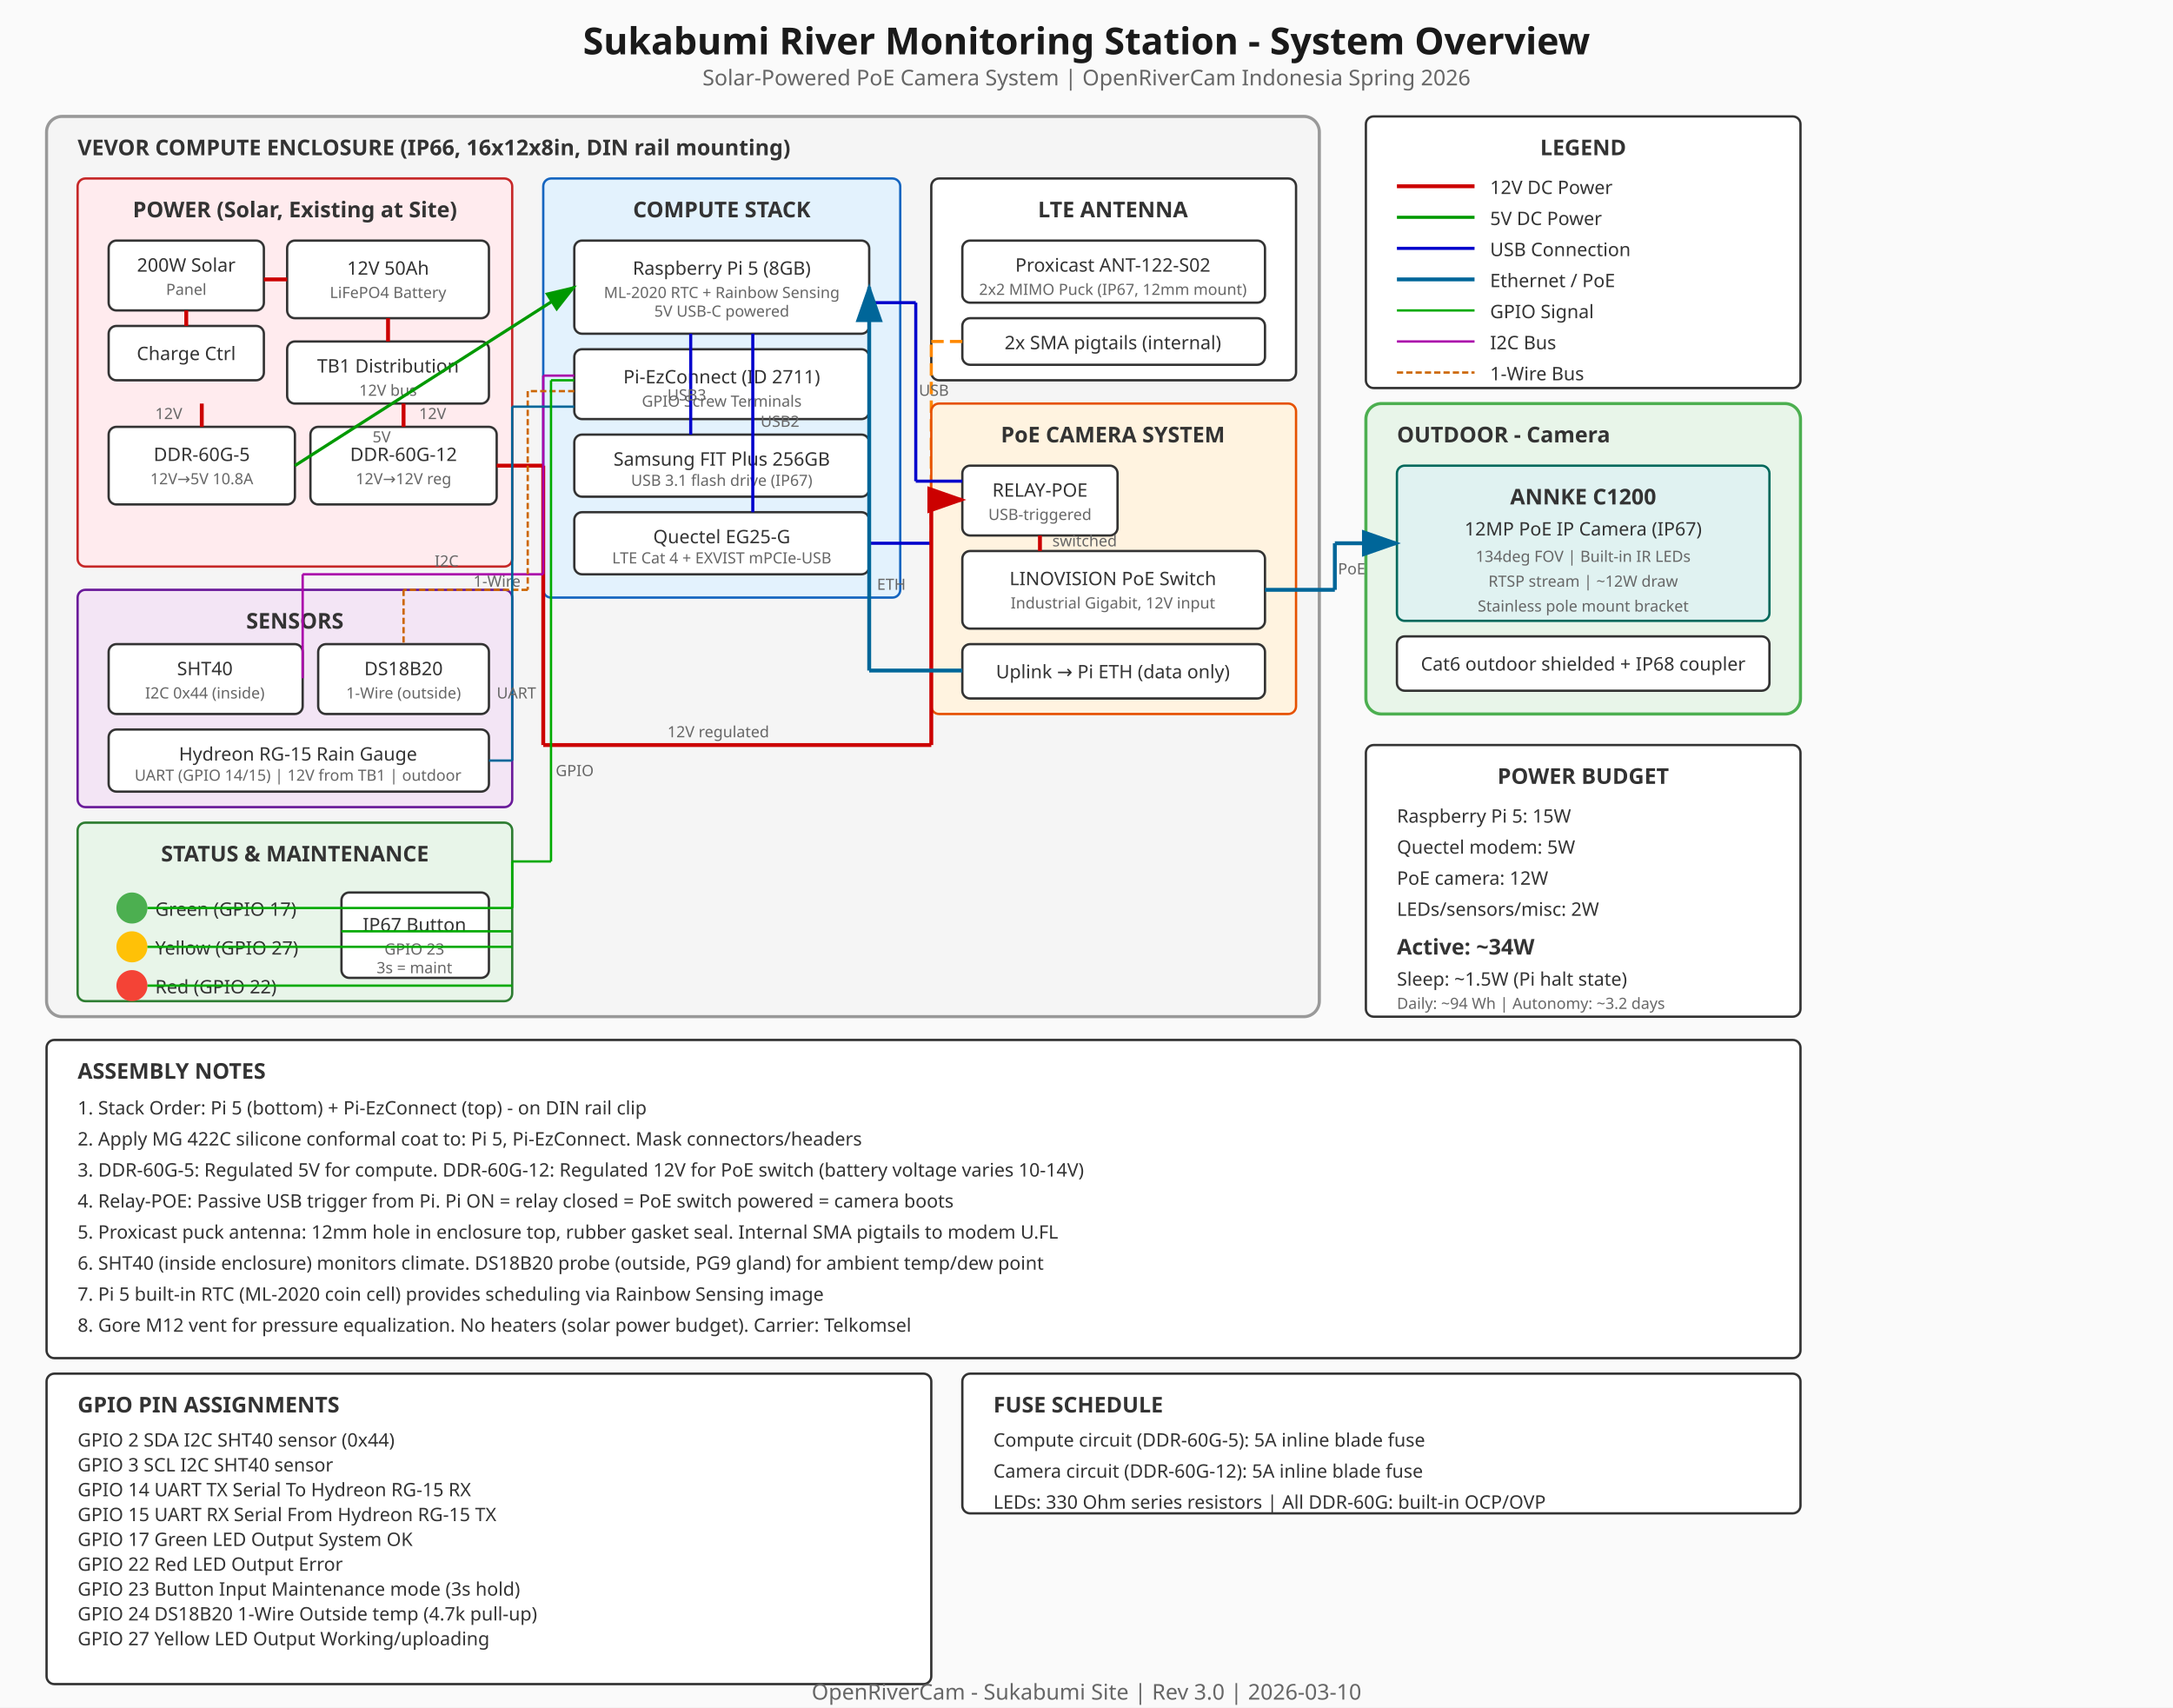
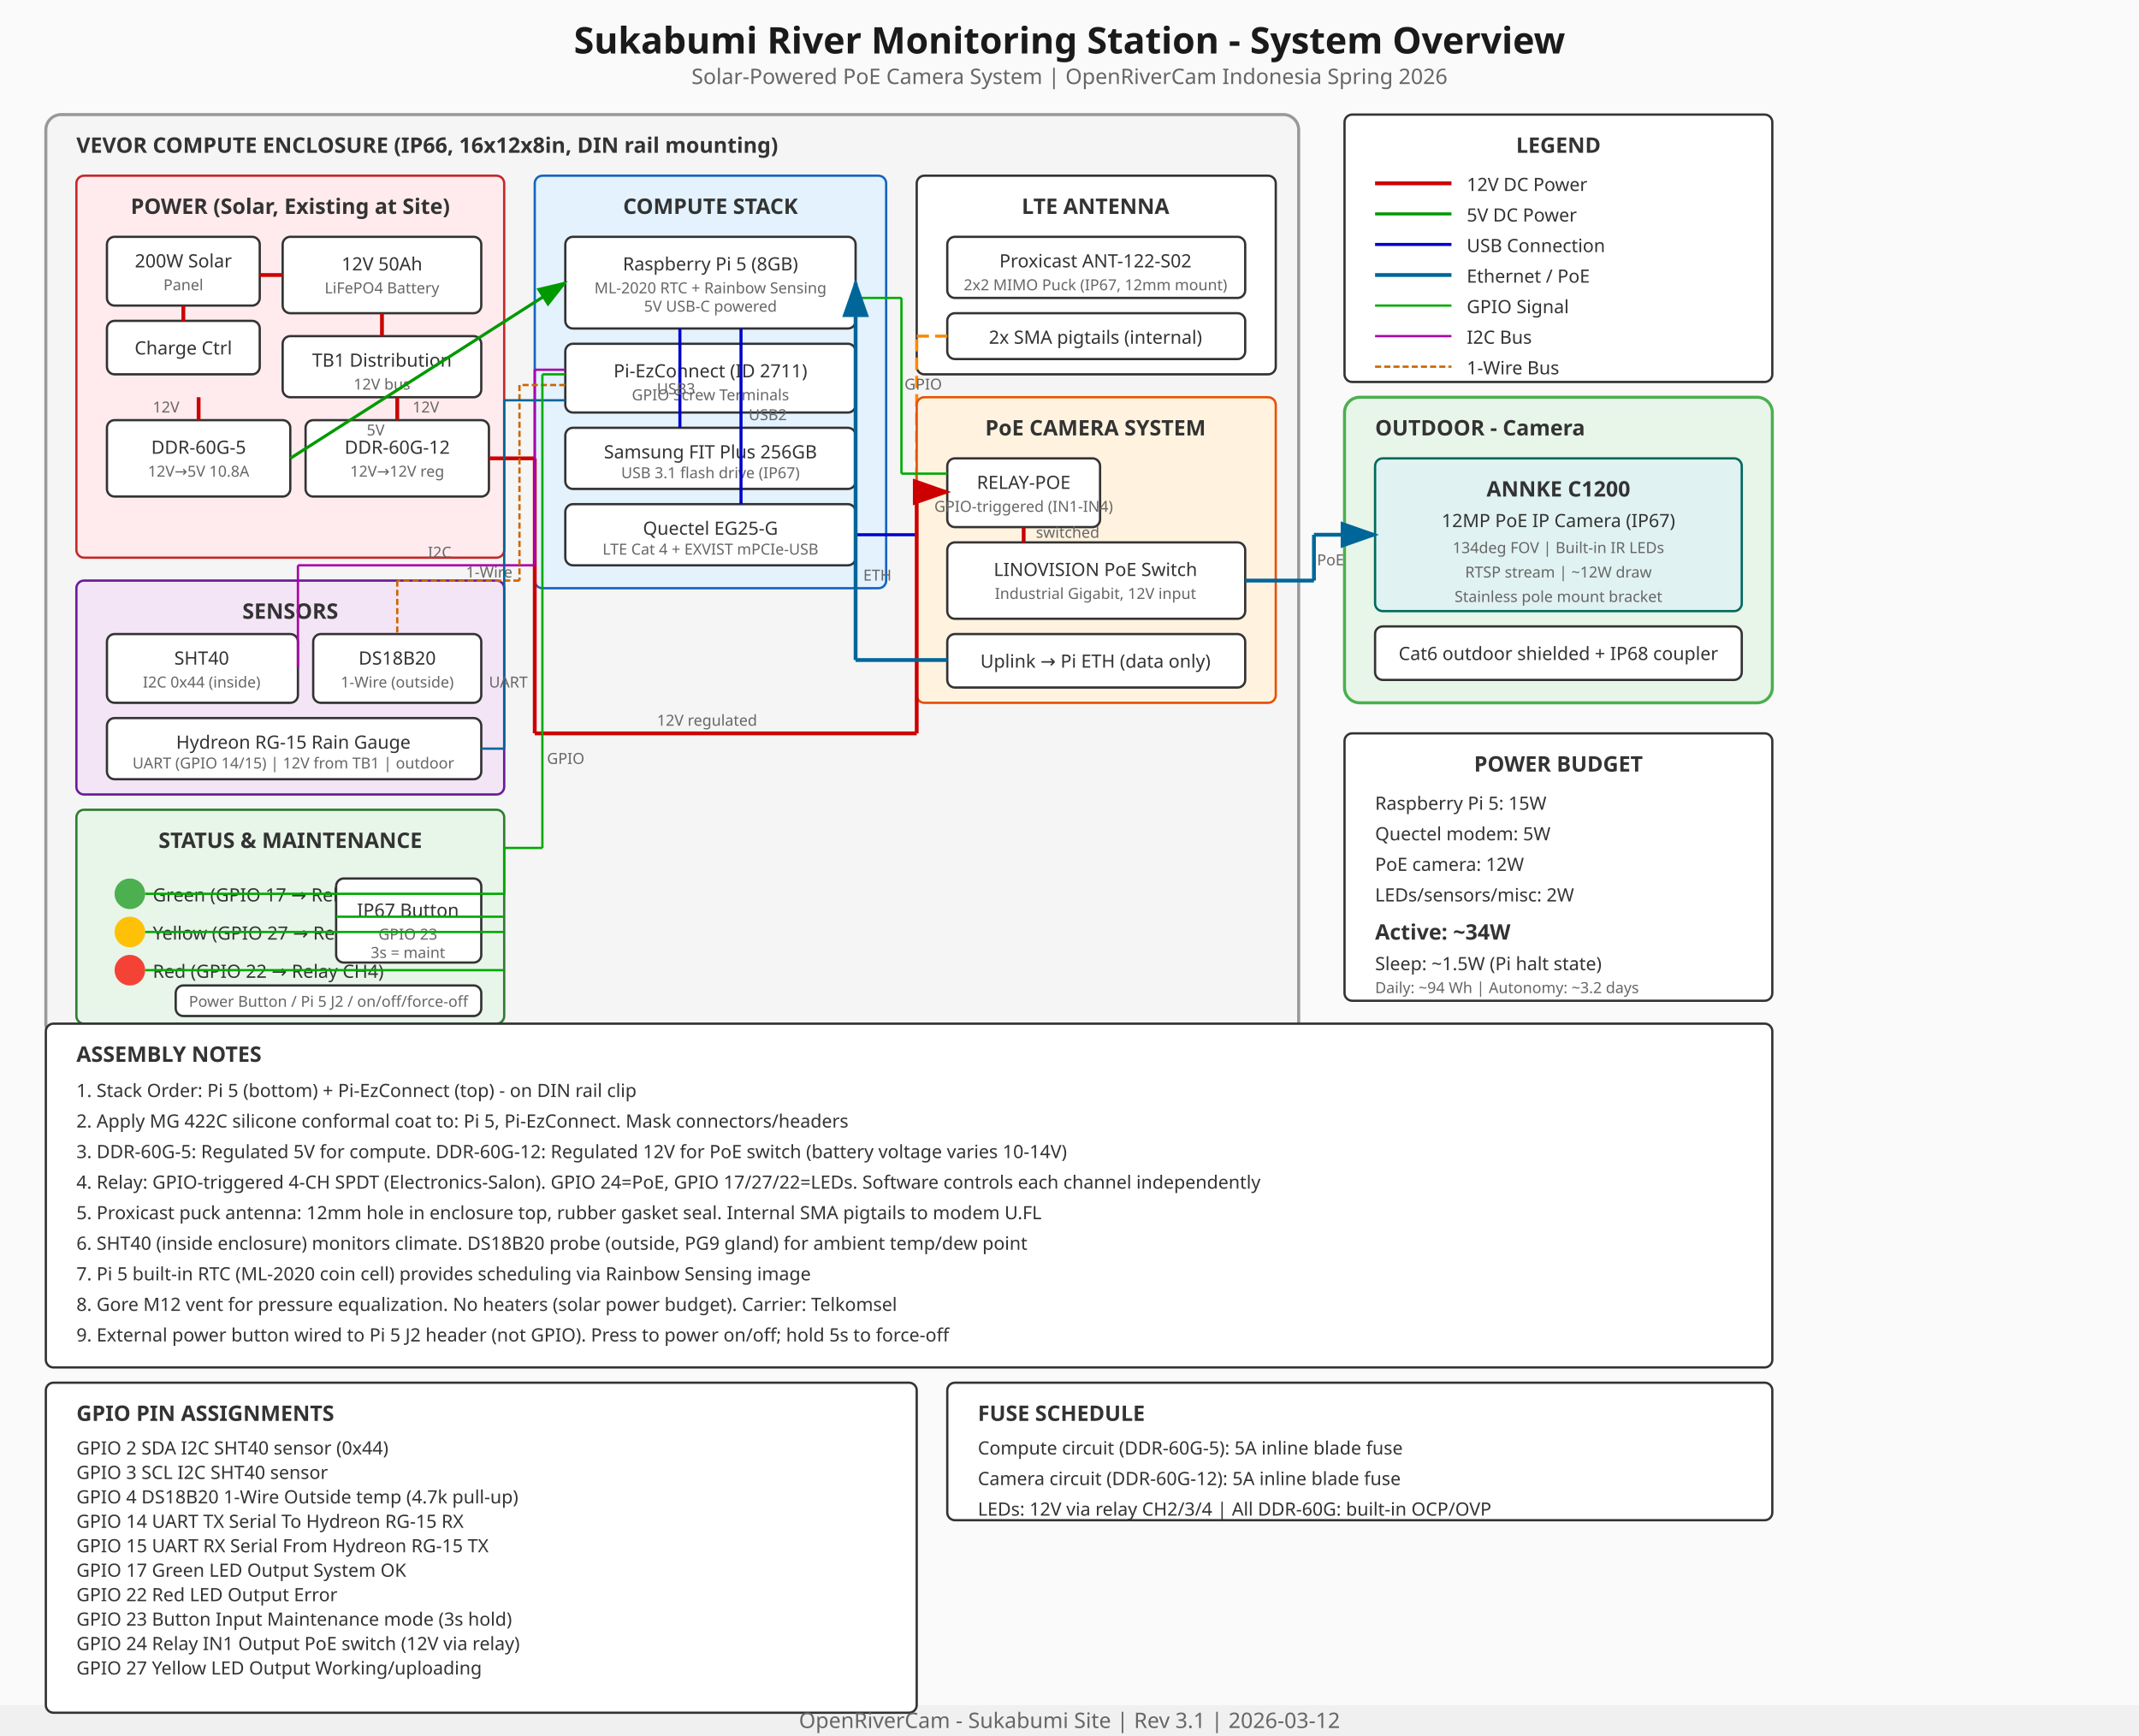
- <svg xmlns="http://www.w3.org/2000/svg" viewBox="0 0 1400 1100" width="1400" height="1100">
+ <svg xmlns="http://www.w3.org/2000/svg" viewBox="0 0 1400 1136" width="1400" height="1136">
  <defs>
    <style>
      .title { font: bold 24px sans-serif; fill: #1a1a1a; }
      .subtitle { font: 14px sans-serif; fill: #666; }
      .section-title { font: bold 14px sans-serif; fill: #333; }
      .component { font: 12px sans-serif; fill: #333; }
      .component-detail { font: 10px sans-serif; fill: #666; }
      .wire-12v { stroke: #c00; stroke-width: 2.5; fill: none; }
      .wire-5v { stroke: #090; stroke-width: 2; fill: none; }
      .wire-usb { stroke: #00c; stroke-width: 2; fill: none; }
      .wire-gpio { stroke: #0a0; stroke-width: 1.5; fill: none; }
      .wire-i2c { stroke: #a0a; stroke-width: 1.5; fill: none; }
      .wire-1wire { stroke: #c60; stroke-width: 1.5; fill: none; stroke-dasharray: 4,2; }
      .wire-uart { stroke: #069; stroke-width: 1.5; fill: none; }
      .wire-eth { stroke: #069; stroke-width: 2.5; fill: none; }
      .wire-rf { stroke: #f80; stroke-width: 2; fill: none; stroke-dasharray: 8,4; }
      .enclosure { fill: #f5f5f5; stroke: #999; stroke-width: 2; rx: 10; }
      .enclosure-outdoor { fill: #e8f5e9; stroke: #4caf50; stroke-width: 2; rx: 10; }
      .box { fill: #fff; stroke: #333; stroke-width: 1.5; rx: 5; }
      .box-power { fill: #ffebee; stroke: #c62828; stroke-width: 1.5; rx: 5; }
      .box-compute { fill: #e3f2fd; stroke: #1565c0; stroke-width: 1.5; rx: 5; }
      .box-camera { fill: #fff3e0; stroke: #e65100; stroke-width: 1.5; rx: 5; }
      .box-camera-teal { fill: #e0f2f1; stroke: #00695c; stroke-width: 1.5; rx: 5; }
      .box-sensor { fill: #f3e5f5; stroke: #6a1b9a; stroke-width: 1.5; rx: 5; }
      .box-ui { fill: #e8f5e9; stroke: #2e7d32; stroke-width: 1.5; rx: 5; }
      .connector { fill: #666; }
      .led-green { fill: #4caf50; }
      .led-yellow { fill: #ffc107; }
      .led-red { fill: #f44336; }
      .arrow { fill: #333; }
    </style>
    <marker id="arr" markerWidth="10" markerHeight="7" refX="9" refY="3.5" orient="auto">
      <polygon points="0 0, 10 3.5, 0 7" class="arrow" />
    </marker>
    <marker id="arr-red" markerWidth="10" markerHeight="7" refX="9" refY="3.5" orient="auto">
      <polygon points="0 0, 10 3.5, 0 7" fill="#c00" />
    </marker>
    <marker id="arr-grn" markerWidth="10" markerHeight="7" refX="9" refY="3.5" orient="auto">
      <polygon points="0 0, 10 3.5, 0 7" fill="#090" />
    </marker>
    <marker id="arr-blu" markerWidth="10" markerHeight="7" refX="9" refY="3.5" orient="auto">
      <polygon points="0 0, 10 3.5, 0 7" fill="#00c" />
    </marker>
    <marker id="arr-teal" markerWidth="10" markerHeight="7" refX="9" refY="3.5" orient="auto">
      <polygon points="0 0, 10 3.5, 0 7" fill="#069" />
    </marker>
  </defs>
-   <rect width="1400" height="1100" fill="#fafafa" />
+   <rect width="1400" height="1116" fill="#fafafa" />
  <text x="700" y="35" class="title" text-anchor="middle">Sukabumi River Monitoring Station - System Overview</text>
  <text x="700" y="55" class="subtitle" text-anchor="middle">Solar-Powered PoE Camera System | OpenRiverCam Indonesia Spring 2026</text>
-   <rect x="30" y="75" width="820" height="580" class="enclosure" />
+   <rect x="30" y="75" width="820" height="605" class="enclosure" />
  <text x="50" y="100" class="section-title">VEVOR COMPUTE ENCLOSURE (IP66, 16x12x8in, DIN rail mounting)</text>
  <rect x="50" y="115" width="280" height="250" class="box-power" />
  <text x="190" y="140" class="section-title" text-anchor="middle">POWER (Solar, Existing at Site)</text>
  <rect x="70" y="155" width="100" height="45" class="box" />
  <text x="120" y="175" class="component" text-anchor="middle">200W Solar</text>
  <text x="120" y="190" class="component-detail" text-anchor="middle">Panel</text>
  <rect x="70" y="210" width="100" height="35" class="box" />
  <text x="120" y="232" class="component" text-anchor="middle">Charge Ctrl</text>
  <rect x="185" y="155" width="130" height="50" class="box" />
  <text x="250" y="177" class="component" text-anchor="middle">12V 50Ah</text>
  <text x="250" y="192" class="component-detail" text-anchor="middle">LiFePO4 Battery</text>
  <rect x="185" y="220" width="130" height="40" class="box" />
  <text x="250" y="240" class="component" text-anchor="middle">TB1 Distribution</text>
  <text x="250" y="255" class="component-detail" text-anchor="middle">12V bus</text>
  <rect x="70" y="275" width="120" height="50" class="box" />
  <text x="130" y="297" class="component" text-anchor="middle">DDR-60G-5</text>
  <text x="130" y="312" class="component-detail" text-anchor="middle">12V→5V 10.8A</text>
  <rect x="200" y="275" width="120" height="50" class="box" />
  <text x="260" y="297" class="component" text-anchor="middle">DDR-60G-12</text>
  <text x="260" y="312" class="component-detail" text-anchor="middle">12V→12V reg</text>
  <line x1="120" y1="200" x2="120" y2="210" class="wire-12v" />
  <line x1="170" y1="180" x2="185" y2="180" class="wire-12v" />
  <line x1="250" y1="205" x2="250" y2="220" class="wire-12v" />
  <line x1="130" y1="260" x2="130" y2="275" class="wire-12v" />
  <line x1="260" y1="260" x2="260" y2="275" class="wire-12v" />
  <text x="100" y="270" class="component-detail" fill="#c00">12V</text>
  <text x="270" y="270" class="component-detail" fill="#c00">12V</text>
  <rect x="350" y="115" width="230" height="270" class="box-compute" />
  <text x="465" y="140" class="section-title" text-anchor="middle">COMPUTE STACK</text>
  <rect x="370" y="155" width="190" height="60" class="box" />
  <text x="465" y="177" class="component" text-anchor="middle">Raspberry Pi 5 (8GB)</text>
  <text x="465" y="192" class="component-detail" text-anchor="middle">ML-2020 RTC + Rainbow Sensing</text>
  <text x="465" y="204" class="component-detail" text-anchor="middle">5V USB-C powered</text>
  <rect x="370" y="225" width="190" height="45" class="box" />
  <text x="465" y="247" class="component" text-anchor="middle">Pi-EzConnect (ID 2711)</text>
  <text x="465" y="262" class="component-detail" text-anchor="middle">GPIO Screw Terminals</text>
  <rect x="370" y="280" width="190" height="40" class="box" />
  <text x="465" y="300" class="component" text-anchor="middle">Samsung FIT Plus 256GB</text>
  <text x="465" y="313" class="component-detail" text-anchor="middle">USB 3.1 flash drive (IP67)</text>
  <rect x="370" y="330" width="190" height="40" class="box" />
  <text x="465" y="350" class="component" text-anchor="middle">Quectel EG25-G</text>
  <text x="465" y="363" class="component-detail" text-anchor="middle">LTE Cat 4 + EXVIST mPCIe-USB</text>
  <line x1="190" y1="300" x2="370" y2="185" class="wire-5v" marker-end="url(#arr-grn)" />
  <text x="240" y="285" class="component-detail" fill="#090">5V</text>
  <line x1="445" y1="215" x2="445" y2="280" class="wire-usb" />
  <text x="430" y="258" class="component-detail" fill="#00c">USB3</text>
  <line x1="485" y1="215" x2="485" y2="330" class="wire-usb" />
  <text x="490" y="275" class="component-detail" fill="#00c">USB2</text>
  <rect x="600" y="115" width="235" height="130" class="box" />
  <text x="717" y="140" class="section-title" text-anchor="middle">LTE ANTENNA</text>
  <rect x="620" y="155" width="195" height="40" class="box" />
  <text x="717" y="175" class="component" text-anchor="middle">Proxicast ANT-122-S02</text>
  <text x="717" y="190" class="component-detail" text-anchor="middle">2x2 MIMO Puck (IP67, 12mm mount)</text>
  <rect x="620" y="205" width="195" height="30" class="box" />
  <text x="717" y="225" class="component" text-anchor="middle">2x SMA pigtails (internal)</text>
  <line x1="560" y1="350" x2="600" y2="350" class="wire-usb" />
  <line x1="600" y1="350" x2="600" y2="220" class="wire-rf" />
  <line x1="600" y1="220" x2="620" y2="220" class="wire-rf" />
  <text x="605" y="290" class="component-detail" fill="#f80">RF</text>
  <rect x="600" y="260" width="235" height="200" class="box-camera" />
  <text x="717" y="285" class="section-title" text-anchor="middle">PoE CAMERA SYSTEM</text>
  <rect x="620" y="300" width="100" height="45" class="box" />
  <text x="670" y="320" class="component" text-anchor="middle">RELAY-POE</text>
-   <text x="670" y="335" class="component-detail" text-anchor="middle">USB-triggered</text>
+   <text x="670" y="335" class="component-detail" text-anchor="middle">GPIO-triggered (IN1-IN4)</text>
  <rect x="620" y="355" width="195" height="50" class="box" />
  <text x="717" y="377" class="component" text-anchor="middle">LINOVISION PoE Switch</text>
  <text x="717" y="392" class="component-detail" text-anchor="middle">Industrial Gigabit, 12V input</text>
  <rect x="620" y="415" width="195" height="35" class="box" />
  <text x="717" y="437" class="component" text-anchor="middle">Uplink → Pi ETH (data only)</text>
  <line x1="320" y1="300" x2="350" y2="300" class="wire-12v" />
  <line x1="350" y1="300" x2="350" y2="480" class="wire-12v" />
  <line x1="350" y1="480" x2="600" y2="480" class="wire-12v" />
  <line x1="600" y1="480" x2="600" y2="322" class="wire-12v" />
  <line x1="600" y1="322" x2="620" y2="322" class="wire-12v" marker-end="url(#arr-red)" />
  <text x="430" y="475" class="component-detail" fill="#c00">12V regulated</text>
  <line x1="670" y1="345" x2="670" y2="355" class="wire-12v" />
  <text x="678" y="352" class="component-detail" fill="#c00">switched</text>
-   <line x1="560" y1="195" x2="590" y2="195" class="wire-usb" />
-   <line x1="590" y1="195" x2="590" y2="310" class="wire-usb" />
-   <line x1="590" y1="310" x2="620" y2="310" class="wire-usb" />
-   <text x="592" y="255" class="component-detail" fill="#00c">USB</text>
+   <line x1="560" y1="195" x2="590" y2="195" class="wire-gpio" />
+   <line x1="590" y1="195" x2="590" y2="310" class="wire-gpio" />
+   <line x1="590" y1="310" x2="620" y2="310" class="wire-gpio" />
+   <text x="592" y="255" class="component-detail" fill="#0a0">GPIO</text>
  <line x1="620" y1="432" x2="560" y2="432" class="wire-eth" />
  <line x1="560" y1="432" x2="560" y2="195" class="wire-eth" />
  <line x1="560" y1="195" x2="560" y2="185" class="wire-eth" marker-end="url(#arr-teal)" />
  <text x="565" y="380" class="component-detail" fill="#069">ETH</text>
  <rect x="880" y="260" width="280" height="200" class="enclosure-outdoor" />
  <text x="900" y="285" class="section-title">OUTDOOR - Camera</text>
  <rect x="900" y="300" width="240" height="100" class="box-camera-teal" />
  <text x="1020" y="325" class="section-title" text-anchor="middle">ANNKE C1200</text>
  <text x="1020" y="345" class="component" text-anchor="middle">12MP PoE IP Camera (IP67)</text>
  <text x="1020" y="362" class="component-detail" text-anchor="middle">134deg FOV | Built-in IR LEDs</text>
  <text x="1020" y="378" class="component-detail" text-anchor="middle">RTSP stream | ~12W draw</text>
  <text x="1020" y="394" class="component-detail" text-anchor="middle">Stainless pole mount bracket</text>
  <rect x="900" y="410" width="240" height="35" class="box" />
  <text x="1020" y="432" class="component" text-anchor="middle">Cat6 outdoor shielded + IP68 coupler</text>
  <line x1="815" y1="380" x2="860" y2="380" class="wire-eth" />
  <line x1="860" y1="380" x2="860" y2="350" class="wire-eth" />
  <line x1="860" y1="350" x2="900" y2="350" class="wire-eth" marker-end="url(#arr-teal)" />
  <text x="862" y="370" class="component-detail" fill="#069">PoE</text>
  <rect x="50" y="380" width="280" height="140" class="box-sensor" />
  <text x="190" y="405" class="section-title" text-anchor="middle">SENSORS</text>
  <rect x="70" y="415" width="125" height="45" class="box" />
  <text x="132" y="435" class="component" text-anchor="middle">SHT40</text>
  <text x="132" y="450" class="component-detail" text-anchor="middle">I2C 0x44 (inside)</text>
  <rect x="205" y="415" width="110" height="45" class="box" />
  <text x="260" y="435" class="component" text-anchor="middle">DS18B20</text>
  <text x="260" y="450" class="component-detail" text-anchor="middle">1-Wire (outside)</text>
  <rect x="70" y="470" width="245" height="40" class="box" />
  <text x="192" y="490" class="component" text-anchor="middle">Hydreon RG-15 Rain Gauge</text>
  <text x="192" y="503" class="component-detail" text-anchor="middle">UART (GPIO 14/15) | 12V from TB1 | outdoor</text>
  <line x1="370" y1="242" x2="350" y2="242" class="wire-i2c" />
  <line x1="350" y1="242" x2="350" y2="370" class="wire-i2c" />
  <line x1="350" y1="370" x2="195" y2="370" class="wire-i2c" />
  <line x1="195" y1="370" x2="195" y2="415" class="wire-i2c" />
  <line x1="195" y1="415" x2="195" y2="437" class="wire-i2c" />
  <text x="280" y="365" class="component-detail" fill="#a0a">I2C</text>
  <line x1="370" y1="252" x2="340" y2="252" class="wire-1wire" />
  <line x1="340" y1="252" x2="340" y2="380" class="wire-1wire" />
  <line x1="340" y1="380" x2="260" y2="380" class="wire-1wire" />
  <line x1="260" y1="380" x2="260" y2="415" class="wire-1wire" />
  <text x="305" y="378" class="component-detail" fill="#c60">1-Wire</text>
  <line x1="370" y1="262" x2="330" y2="262" class="wire-uart" />
  <line x1="330" y1="262" x2="330" y2="490" class="wire-uart" />
  <line x1="330" y1="490" x2="315" y2="490" class="wire-uart" />
  <text x="320" y="450" class="component-detail" fill="#069">UART</text>
-   <rect x="50" y="530" width="280" height="115" class="box-ui" />
+   <rect x="50" y="530" width="280" height="140" class="box-ui" />
  <text x="190" y="555" class="section-title" text-anchor="middle">STATUS &amp; MAINTENANCE</text>
  <circle cx="85" cy="585" r="10" class="led-green" />
-   <text x="100" y="590" class="component">Green (GPIO 17)</text>
+   <text x="100" y="590" class="component">Green (GPIO 17 → Relay CH2)</text>
  <circle cx="85" cy="610" r="10" class="led-yellow" />
-   <text x="100" y="615" class="component">Yellow (GPIO 27)</text>
+   <text x="100" y="615" class="component">Yellow (GPIO 27 → Relay CH3)</text>
  <circle cx="85" cy="635" r="10" class="led-red" />
-   <text x="100" y="640" class="component">Red (GPIO 22)</text>
+   <text x="100" y="640" class="component">Red (GPIO 22 → Relay CH4)</text>
  <rect x="220" y="575" width="95" height="55" class="box" />
  <text x="267" y="600" class="component" text-anchor="middle">IP67 Button</text>
  <text x="267" y="615" class="component-detail" text-anchor="middle">GPIO 23</text>
  <text x="267" y="627" class="component-detail" text-anchor="middle">3s = maint</text>
+   <rect x="115" y="645" width="200" height="20" class="box" />
+   <text x="215" y="659" class="component-detail" text-anchor="middle">Power Button / Pi 5 J2 / on/off/force-off</text>
  <line x1="370" y1="245" x2="355" y2="245" class="wire-gpio" />
  <line x1="355" y1="245" x2="355" y2="555" class="wire-gpio" />
  <line x1="355" y1="555" x2="330" y2="555" class="wire-gpio" />
  <line x1="330" y1="555" x2="330" y2="585" class="wire-gpio" />
  <line x1="330" y1="585" x2="95" y2="585" class="wire-gpio" />
  <line x1="330" y1="610" x2="95" y2="610" class="wire-gpio" />
  <line x1="330" y1="635" x2="95" y2="635" class="wire-gpio" />
  <line x1="330" y1="600" x2="220" y2="600" class="wire-gpio" />
  <text x="358" y="500" class="component-detail" fill="#0a0">GPIO</text>
  <rect x="880" y="75" width="280" height="175" class="box" fill="#fff" />
  <text x="1020" y="100" class="section-title" text-anchor="middle">LEGEND</text>
  <line x1="900" y1="120" x2="950" y2="120" class="wire-12v" />
  <text x="960" y="125" class="component">12V DC Power</text>
  <line x1="900" y1="140" x2="950" y2="140" class="wire-5v" />
  <text x="960" y="145" class="component">5V DC Power</text>
  <line x1="900" y1="160" x2="950" y2="160" class="wire-usb" />
  <text x="960" y="165" class="component">USB Connection</text>
  <line x1="900" y1="180" x2="950" y2="180" class="wire-eth" />
  <text x="960" y="185" class="component">Ethernet / PoE</text>
  <line x1="900" y1="200" x2="950" y2="200" class="wire-gpio" />
  <text x="960" y="205" class="component">GPIO Signal</text>
  <line x1="900" y1="220" x2="950" y2="220" class="wire-i2c" />
  <text x="960" y="225" class="component">I2C Bus</text>
  <line x1="900" y1="240" x2="950" y2="240" class="wire-1wire" />
  <text x="960" y="245" class="component">1-Wire Bus</text>
  <rect x="880" y="480" width="280" height="175" class="box" fill="#fffde7" />
  <text x="1020" y="505" class="section-title" text-anchor="middle">POWER BUDGET</text>
  <text x="900" y="530" class="component">Raspberry Pi 5: 15W</text>
  <text x="900" y="550" class="component">Quectel modem: 5W</text>
  <text x="900" y="570" class="component">PoE camera: 12W</text>
  <text x="900" y="590" class="component">LEDs/sensors/misc: 2W</text>
  <text x="900" y="615" class="section-title">Active: ~34W</text>
  <text x="900" y="635" class="component">Sleep: ~1.5W (Pi halt state)</text>
  <text x="900" y="650" class="component-detail">Daily: ~94 Wh | Autonomy: ~3.2 days</text>
-   <rect x="30" y="670" width="1130" height="205" class="box" fill="#fffde7" />
+   <rect x="30" y="670" width="1130" height="225" class="box" fill="#fffde7" />
  <text x="50" y="695" class="section-title">ASSEMBLY NOTES</text>
  <text x="50" y="718" class="component">1. Stack Order: Pi 5 (bottom) + Pi-EzConnect (top) - on DIN rail clip</text>
  <text x="50" y="738" class="component">2. Apply MG 422C silicone conformal coat to: Pi 5, Pi-EzConnect. Mask connectors/headers</text>
  <text x="50" y="758" class="component">3. DDR-60G-5: Regulated 5V for compute. DDR-60G-12: Regulated 12V for PoE switch (battery voltage varies 10-14V)</text>
-   <text x="50" y="778" class="component">4. Relay-POE: Passive USB trigger from Pi. Pi ON = relay closed = PoE switch powered = camera boots</text>
+   <text x="50" y="778" class="component">4. Relay: GPIO-triggered 4-CH SPDT (Electronics-Salon). GPIO 24=PoE, GPIO 17/27/22=LEDs. Software controls each channel independently</text>
  <text x="50" y="798" class="component">5. Proxicast puck antenna: 12mm hole in enclosure top, rubber gasket seal. Internal SMA pigtails to modem U.FL</text>
  <text x="50" y="818" class="component">6. SHT40 (inside enclosure) monitors climate. DS18B20 probe (outside, PG9 gland) for ambient temp/dew point</text>
  <text x="50" y="838" class="component">7. Pi 5 built-in RTC (ML-2020 coin cell) provides scheduling via Rainbow Sensing image</text>
  <text x="50" y="858" class="component">8. Gore M12 vent for pressure equalization. No heaters (solar power budget). Carrier: Telkomsel</text>
-   <rect x="30" y="885" width="570" height="200" class="box" fill="#fff" />
-   <text x="50" y="910" class="section-title">GPIO PIN ASSIGNMENTS</text>
-   <text x="50" y="932" class="component" font-family="monospace">GPIO  2  SDA        I2C      SHT40 sensor (0x44)</text>
-   <text x="50" y="948" class="component" font-family="monospace">GPIO  3  SCL        I2C      SHT40 sensor</text>
-   <text x="50" y="964" class="component" font-family="monospace">GPIO 14  UART TX    Serial   To Hydreon RG-15 RX</text>
-   <text x="50" y="980" class="component" font-family="monospace">GPIO 15  UART RX    Serial   From Hydreon RG-15 TX</text>
-   <text x="50" y="996" class="component" font-family="monospace">GPIO 17  Green LED  Output   System OK</text>
-   <text x="50" y="1012" class="component" font-family="monospace">GPIO 22  Red LED    Output   Error</text>
-   <text x="50" y="1028" class="component" font-family="monospace">GPIO 23  Button     Input    Maintenance mode (3s hold)</text>
-   <text x="50" y="1044" class="component" font-family="monospace">GPIO 24  DS18B20    1-Wire   Outside temp (4.7k pull-up)</text>
-   <text x="50" y="1060" class="component" font-family="monospace">GPIO 27  Yellow LED Output   Working/uploading</text>
-   <rect x="620" y="885" width="540" height="90" class="box" fill="#fff" />
-   <text x="640" y="910" class="section-title">FUSE SCHEDULE</text>
-   <text x="640" y="932" class="component">Compute circuit (DDR-60G-5): 5A inline blade fuse</text>
-   <text x="640" y="952" class="component">Camera circuit (DDR-60G-12): 5A inline blade fuse</text>
-   <text x="640" y="972" class="component">LEDs: 330 Ohm series resistors | All DDR-60G: built-in OCP/OVP</text>
-   <text x="700" y="1095" class="subtitle" text-anchor="middle">OpenRiverCam - Sukabumi Site | Rev 3.0 | 2026-03-10</text>
+   <text x="50" y="878" class="component">9. External power button wired to Pi 5 J2 header (not GPIO). Press to power on/off; hold 5s to force-off</text>
+   <rect x="30" y="905" width="570" height="216" class="box" fill="#fff" />
+   <text x="50" y="930" class="section-title">GPIO PIN ASSIGNMENTS</text>
+   <text x="50" y="952" class="component" font-family="monospace">GPIO  2  SDA        I2C      SHT40 sensor (0x44)</text>
+   <text x="50" y="968" class="component" font-family="monospace">GPIO  3  SCL        I2C      SHT40 sensor</text>
+   <text x="50" y="984" class="component" font-family="monospace">GPIO  4  DS18B20    1-Wire   Outside temp (4.7k pull-up)</text>
+   <text x="50" y="1000" class="component" font-family="monospace">GPIO 14  UART TX    Serial   To Hydreon RG-15 RX</text>
+   <text x="50" y="1016" class="component" font-family="monospace">GPIO 15  UART RX    Serial   From Hydreon RG-15 TX</text>
+   <text x="50" y="1032" class="component" font-family="monospace">GPIO 17  Green LED  Output   System OK</text>
+   <text x="50" y="1048" class="component" font-family="monospace">GPIO 22  Red LED    Output   Error</text>
+   <text x="50" y="1064" class="component" font-family="monospace">GPIO 23  Button     Input    Maintenance mode (3s hold)</text>
+   <text x="50" y="1080" class="component" font-family="monospace">GPIO 24  Relay IN1  Output   PoE switch (12V via relay)</text>
+   <text x="50" y="1096" class="component" font-family="monospace">GPIO 27  Yellow LED Output   Working/uploading</text>
+   <rect x="620" y="905" width="540" height="90" class="box" fill="#fff" />
+   <text x="640" y="930" class="section-title">FUSE SCHEDULE</text>
+   <text x="640" y="952" class="component">Compute circuit (DDR-60G-5): 5A inline blade fuse</text>
+   <text x="640" y="972" class="component">Camera circuit (DDR-60G-12): 5A inline blade fuse</text>
+   <text x="640" y="992" class="component">LEDs: 12V via relay CH2/3/4 | All DDR-60G: built-in OCP/OVP</text>
+   <text x="700" y="1131" class="subtitle" text-anchor="middle">OpenRiverCam - Sukabumi Site | Rev 3.1 | 2026-03-12</text>
</svg>
